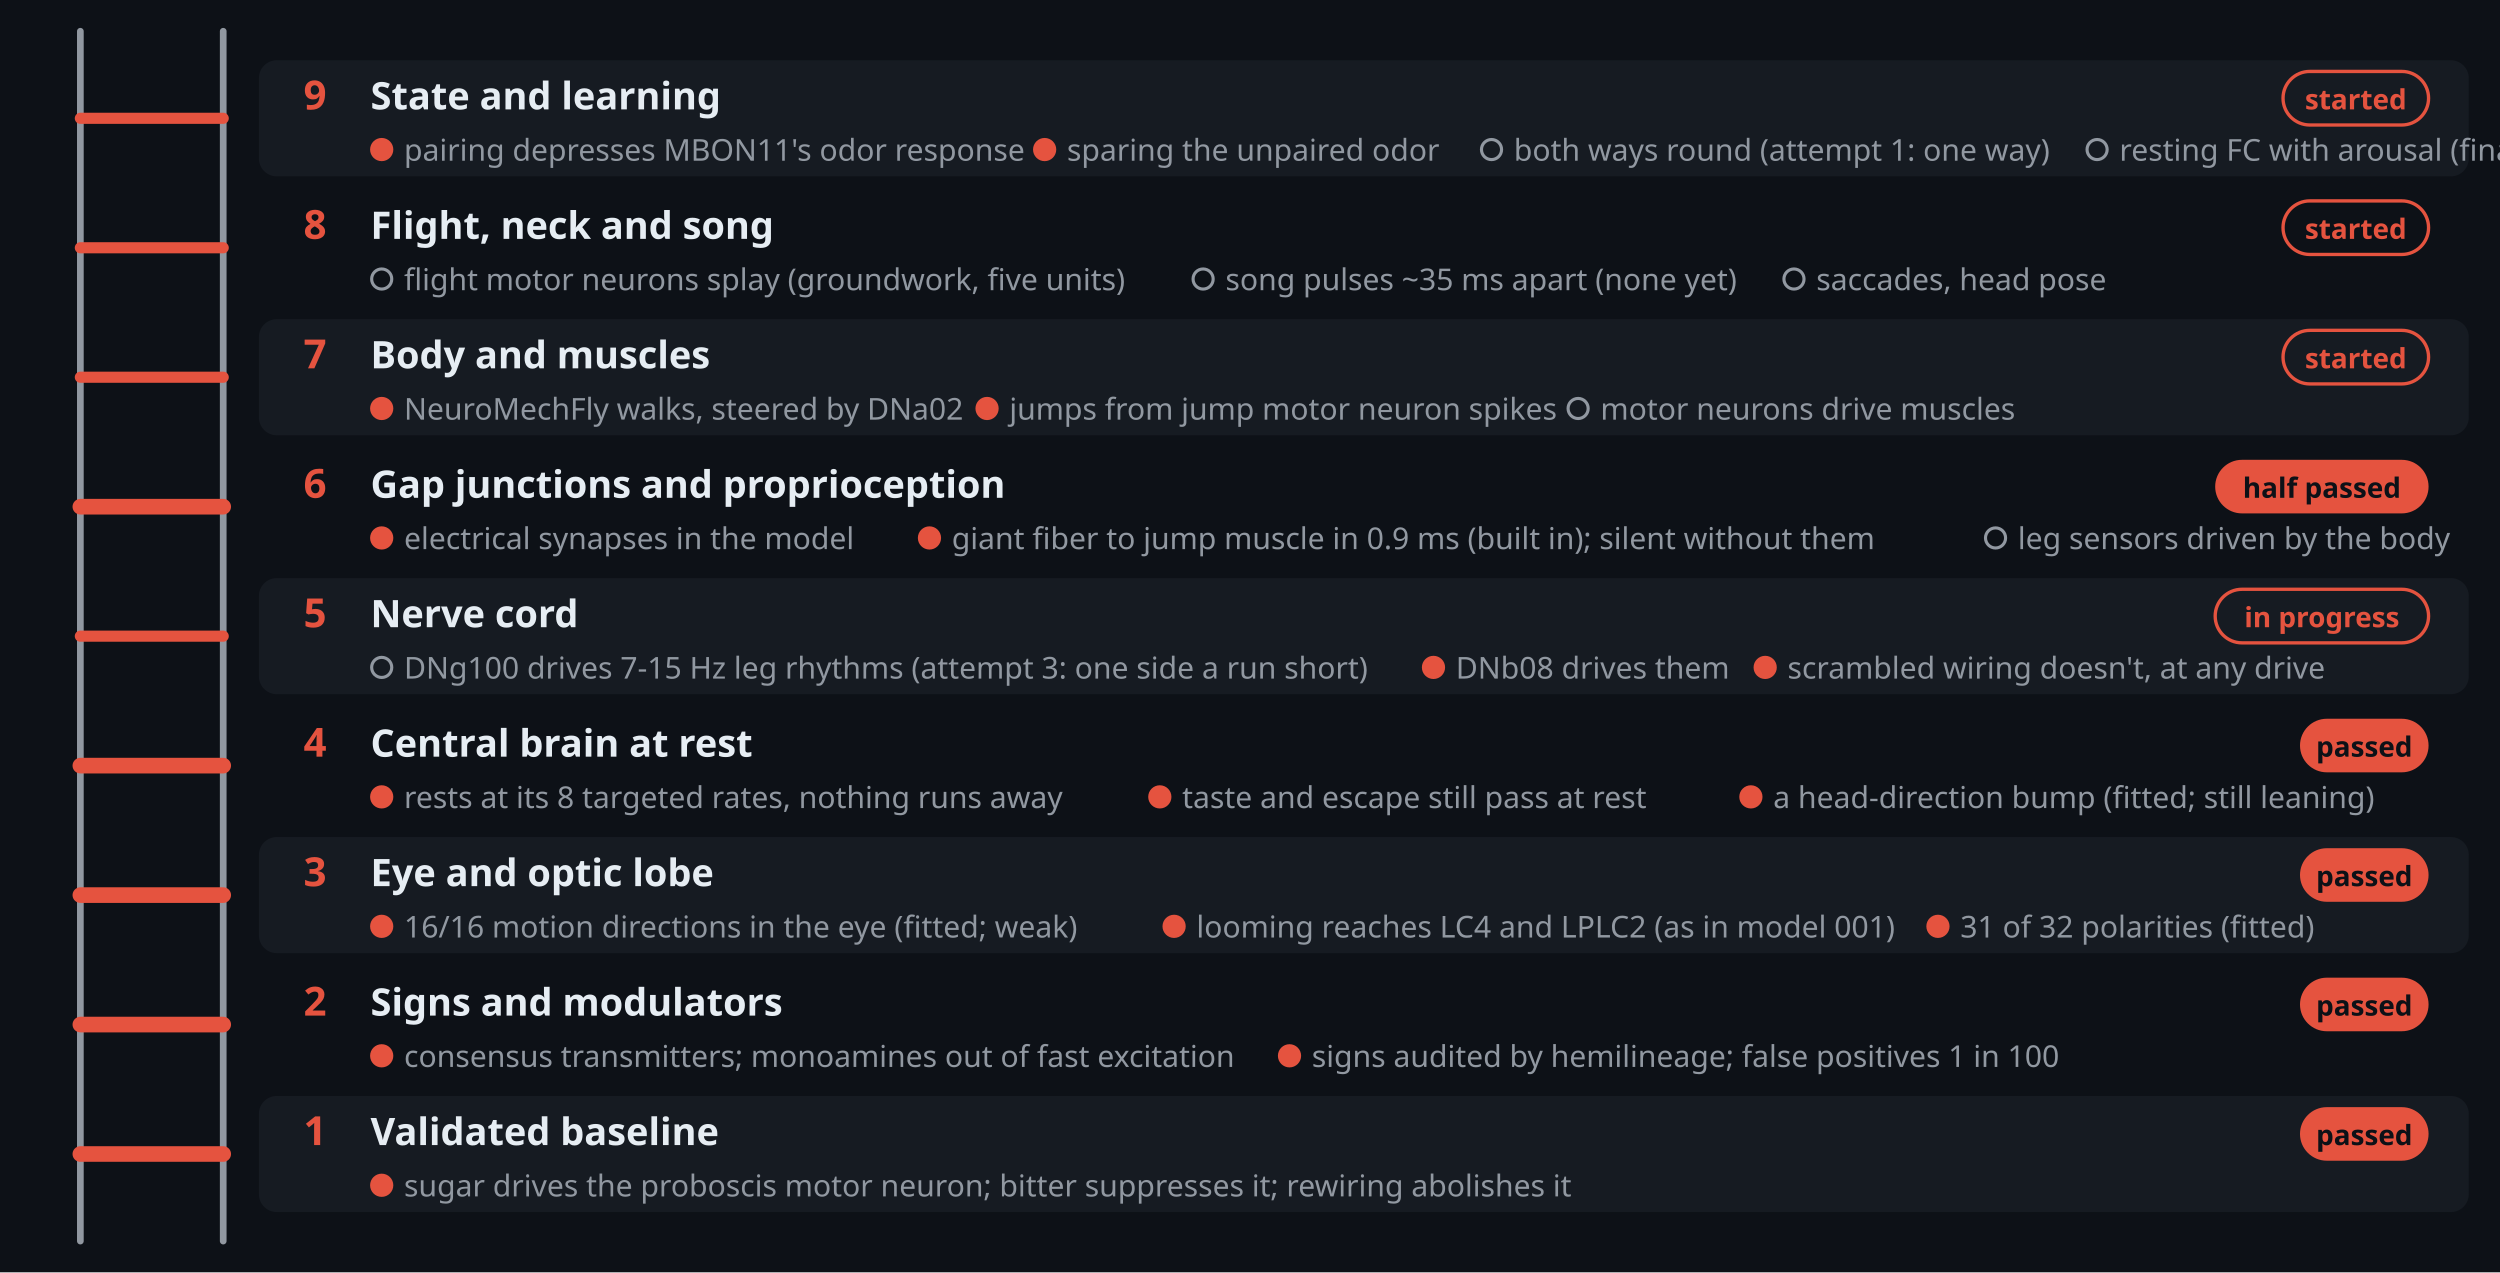
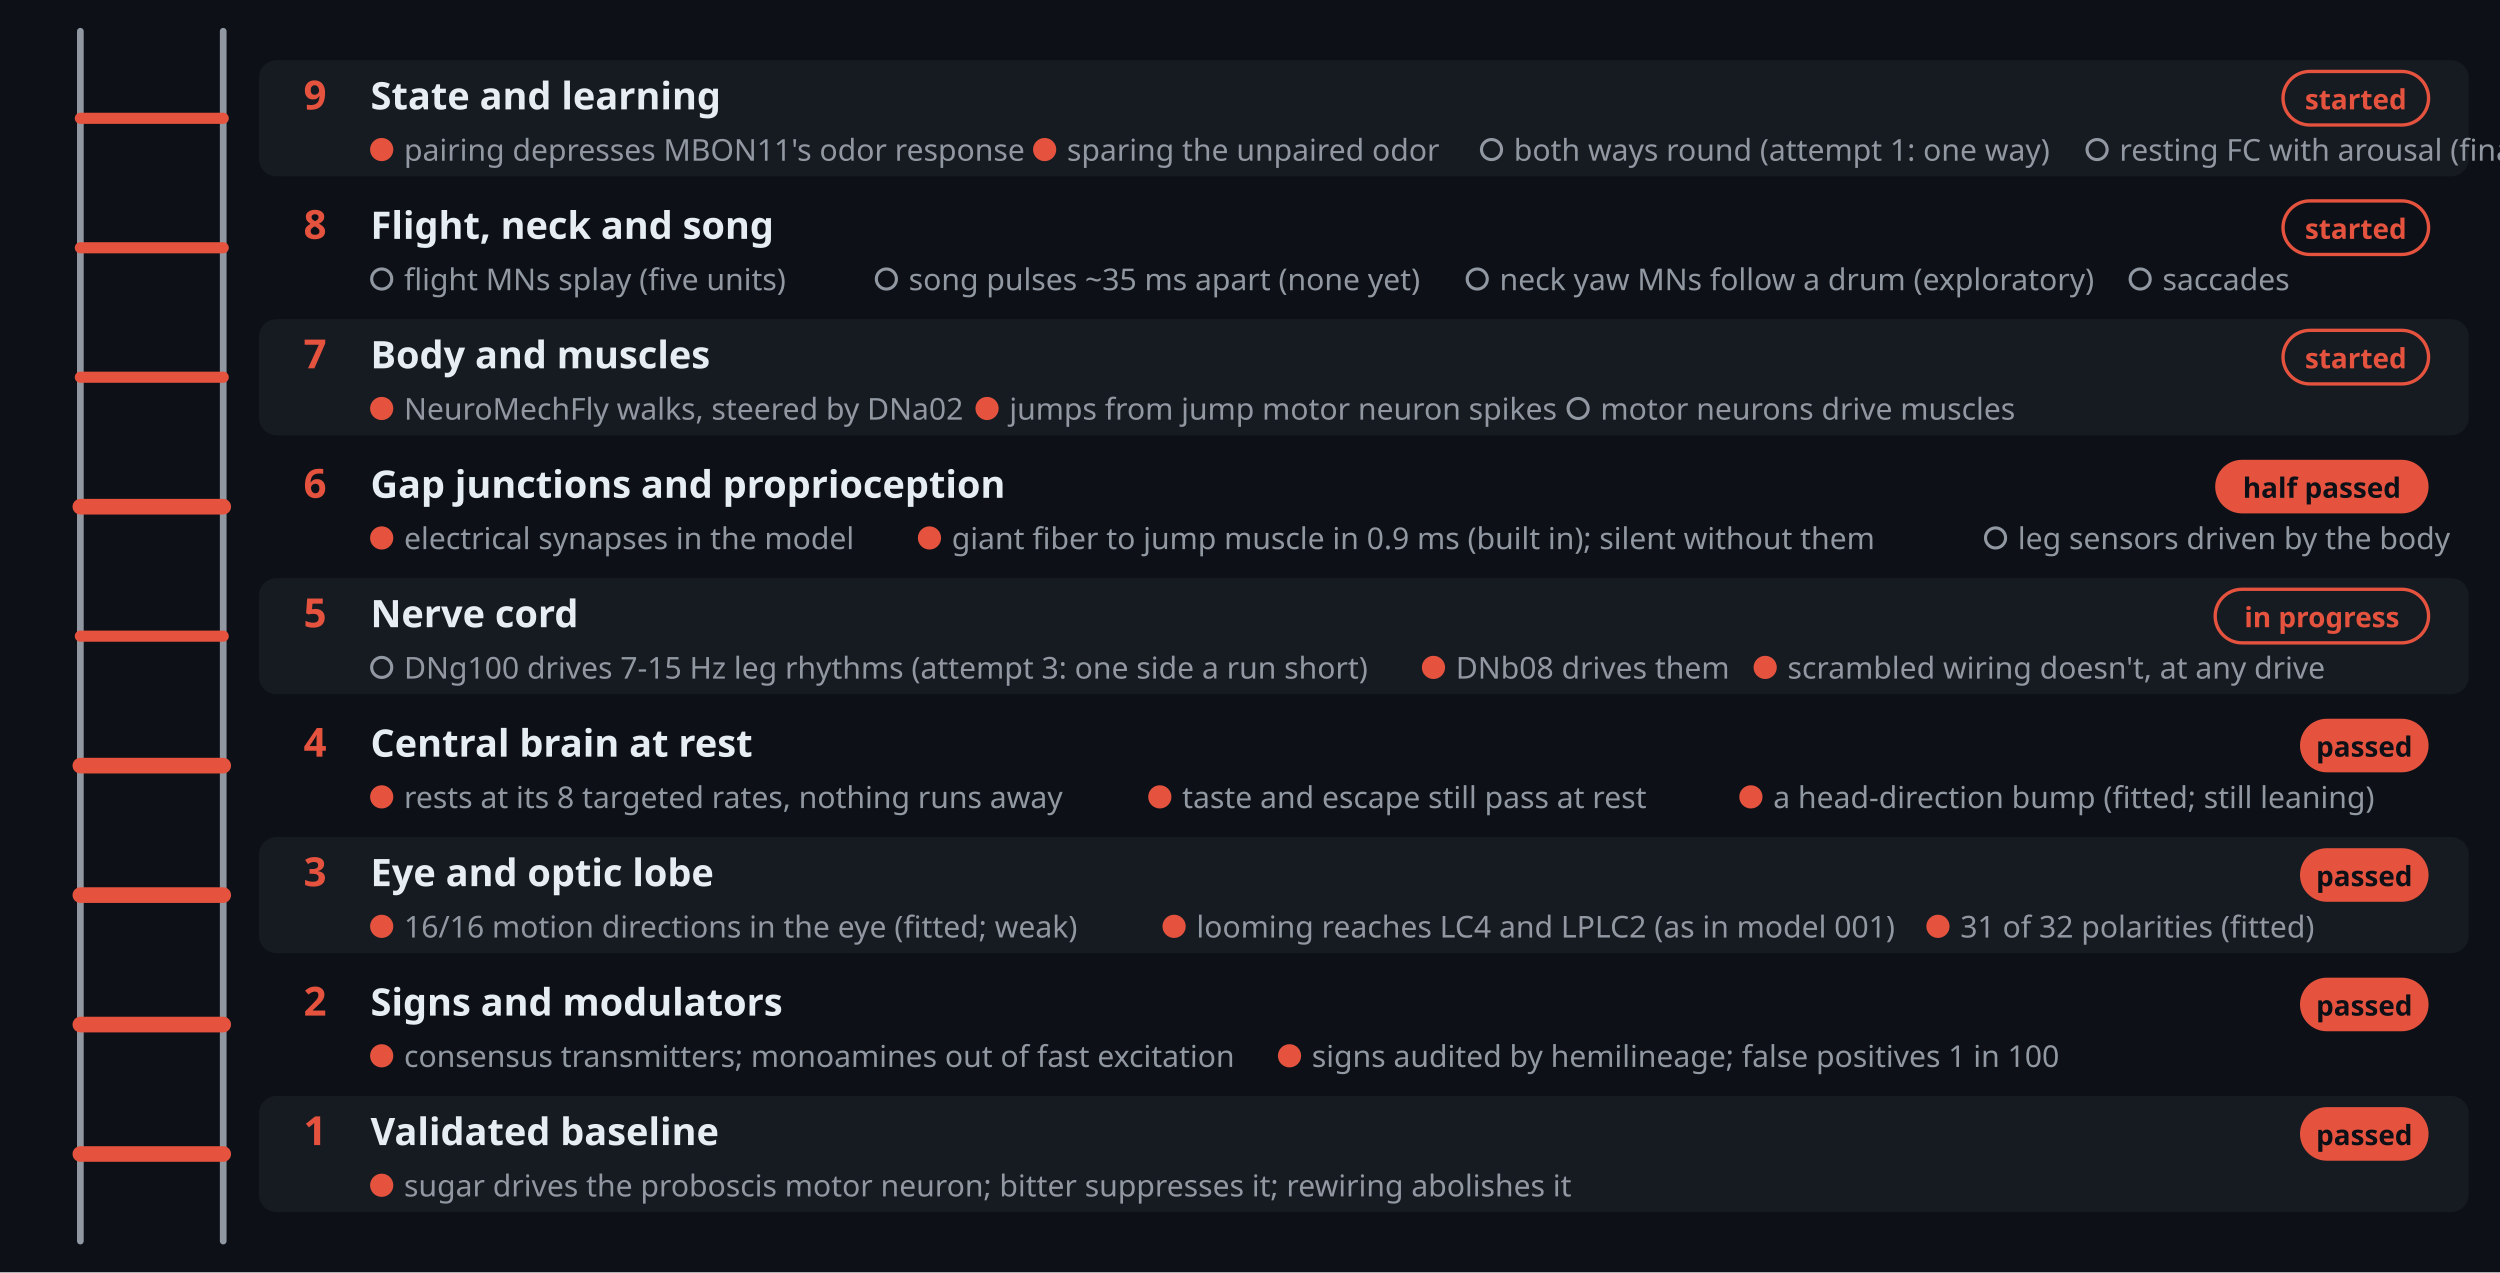
<svg xmlns="http://www.w3.org/2000/svg" width="1120" height="570" viewBox="0 0 1120 570" role="img" aria-labelledby="t">
  <style>
    text { font-family: -apple-system, BlinkMacSystemFont, 'Segoe UI', 'Noto Sans', Helvetica, Arial, sans-serif; }
    .num { font-size: 18px; font-weight: 700; font-variant-numeric: tabular-nums; }
    .name { font-size: 17px; font-weight: 600; fill: #e6edf3; }
    .mark { font-size: 13.5px; fill: #9198a1; }
    .pill { font-size: 12.5px; font-weight: 600; }
    </style>
  <rect width="1120" height="570" fill="#0d1117" />
  <path d="M36 14V556M100 14V556" stroke="#9198a1" stroke-width="3" stroke-linecap="round" />
  <g>
    <rect x="116" y="491.0" width="990" height="52" rx="8" fill="#161b22" />
    <path d="M36 517.0H100" stroke="#e5533f" stroke-width="7" stroke-linecap="round" />
    <text x="136" y="513.0" class="num" fill="#e5533f">1</text>
    <text x="166" y="513.0" class="name">Validated baseline</text>
    <rect x="1030.4" y="496.0" width="57.6" height="24" rx="12" fill="#e5533f" />
    <text x="1059.2" y="513.0" class="pill" fill="#0d1117" text-anchor="middle">passed</text>
    <circle cx="171.0" cy="531.0" r="4.5" fill="#e5533f" stroke="#e5533f" stroke-width="1.4" />
    <text x="181.0" y="536.0" class="mark">sugar drives the proboscis motor neuron; bitter suppresses it; rewiring abolishes it</text>
  </g>
  <g>
    <path d="M36 459.0H100" stroke="#e5533f" stroke-width="7" stroke-linecap="round" />
    <text x="136" y="455.0" class="num" fill="#e5533f">2</text>
    <text x="166" y="455.0" class="name">Signs and modulators</text>
    <rect x="1030.4" y="438.0" width="57.6" height="24" rx="12" fill="#e5533f" />
    <text x="1059.2" y="455.0" class="pill" fill="#0d1117" text-anchor="middle">passed</text>
    <circle cx="171.0" cy="473.0" r="4.5" fill="#e5533f" stroke="#e5533f" stroke-width="1.4" />
    <text x="181.0" y="478.0" class="mark">consensus transmitters; monoamines out of fast excitation</text>
    <circle cx="577.7" cy="473.0" r="4.5" fill="#e5533f" stroke="#e5533f" stroke-width="1.4" />
    <text x="587.7" y="478.0" class="mark">signs audited by hemilineage; false positives 1 in 100</text>
  </g>
  <g>
    <rect x="116" y="375.0" width="990" height="52" rx="8" fill="#161b22" />
    <path d="M36 401.0H100" stroke="#e5533f" stroke-width="7" stroke-linecap="round" />
    <text x="136" y="397.0" class="num" fill="#e5533f">3</text>
    <text x="166" y="397.0" class="name">Eye and optic lobe</text>
    <rect x="1030.4" y="380.0" width="57.6" height="24" rx="12" fill="#e5533f" />
    <text x="1059.2" y="397.0" class="pill" fill="#0d1117" text-anchor="middle">passed</text>
    <circle cx="171.0" cy="415.0" r="4.5" fill="#e5533f" stroke="#e5533f" stroke-width="1.4" />
    <text x="181.0" y="420.0" class="mark">16/16 motion directions in the eye (fitted; weak)</text>
    <circle cx="526.0" cy="415.0" r="4.5" fill="#e5533f" stroke="#e5533f" stroke-width="1.4" />
    <text x="536.0" y="420.0" class="mark">looming reaches LC4 and LPLC2 (as in model 001)</text>
    <circle cx="868.2" cy="415.0" r="4.5" fill="#e5533f" stroke="#e5533f" stroke-width="1.4" />
    <text x="878.2" y="420.0" class="mark">31 of 32 polarities (fitted)</text>
  </g>
  <g>
    <path d="M36 343.0H100" stroke="#e5533f" stroke-width="7" stroke-linecap="round" />
    <text x="136" y="339.0" class="num" fill="#e5533f">4</text>
    <text x="166" y="339.0" class="name">Central brain at rest</text>
    <rect x="1030.4" y="322.0" width="57.6" height="24" rx="12" fill="#e5533f" />
    <text x="1059.2" y="339.0" class="pill" fill="#0d1117" text-anchor="middle">passed</text>
    <circle cx="171.0" cy="357.0" r="4.5" fill="#e5533f" stroke="#e5533f" stroke-width="1.4" />
    <text x="181.0" y="362.0" class="mark">rests at its 8 targeted rates, nothing runs away</text>
    <circle cx="519.6" cy="357.0" r="4.5" fill="#e5533f" stroke="#e5533f" stroke-width="1.4" />
    <text x="529.6" y="362.0" class="mark">taste and escape still pass at rest</text>
    <circle cx="784.4" cy="357.0" r="4.5" fill="#e5533f" stroke="#e5533f" stroke-width="1.4" />
    <text x="794.4" y="362.0" class="mark">a head-direction bump (fitted; still leaning)</text>
  </g>
  <g>
    <rect x="116" y="259.0" width="990" height="52" rx="8" fill="#161b22" />
    <path d="M36 285.0H100" stroke="#e5533f" stroke-width="5" stroke-linecap="round" />
    <text x="136" y="281.0" class="num" fill="#e5533f">5</text>
    <text x="166" y="281.0" class="name">Nerve cord</text>
    <rect x="992.4" y="264.0" width="95.6" height="24" rx="12" fill="none" stroke="#e5533f" stroke-width="1.5" />
    <text x="1040.2" y="281.0" class="pill" fill="#e5533f" text-anchor="middle">in progress</text>
    <circle cx="171.0" cy="299.0" r="4.5" fill="none" stroke="#9198a1" stroke-width="1.4" />
    <text x="181.0" y="304.0" class="mark">DNg100 drives 7-15 Hz leg rhythms (attempt 3: one side a run short)</text>
    <circle cx="642.2" cy="299.0" r="4.5" fill="#e5533f" stroke="#e5533f" stroke-width="1.4" />
    <text x="652.2" y="304.0" class="mark">DNb08 drives them</text>
    <circle cx="790.8" cy="299.0" r="4.5" fill="#e5533f" stroke="#e5533f" stroke-width="1.4" />
    <text x="800.8" y="304.0" class="mark">scrambled wiring doesn't, at any drive</text>
  </g>
  <g>
    <path d="M36 227.0H100" stroke="#e5533f" stroke-width="7" stroke-linecap="round" />
    <text x="136" y="223.0" class="num" fill="#e5533f">6</text>
    <text x="166" y="223.0" class="name">Gap junctions and proprioception</text>
    <rect x="992.4" y="206.0" width="95.6" height="24" rx="12" fill="#e5533f" />
    <text x="1040.2" y="223.0" class="pill" fill="#0d1117" text-anchor="middle">half passed</text>
    <circle cx="171.0" cy="241.0" r="4.5" fill="#e5533f" stroke="#e5533f" stroke-width="1.4" />
    <text x="181.0" y="246.0" class="mark">electrical synapses in the model</text>
    <circle cx="416.4" cy="241.0" r="4.5" fill="#e5533f" stroke="#e5533f" stroke-width="1.4" />
    <text x="426.4" y="246.0" class="mark">giant fiber to jump muscle in 0.9 ms (built in); silent without them</text>
    <circle cx="894.0" cy="241.0" r="4.5" fill="none" stroke="#9198a1" stroke-width="1.4" />
    <text x="904.0" y="246.0" class="mark">leg sensors driven by the body</text>
  </g>
  <g>
    <rect x="116" y="143.0" width="990" height="52" rx="8" fill="#161b22" />
    <path d="M36 169.0H100" stroke="#e5533f" stroke-width="5" stroke-linecap="round" />
    <text x="136" y="165.0" class="num" fill="#e5533f">7</text>
    <text x="166" y="165.0" class="name">Body and muscles</text>
    <rect x="1022.8" y="148.0" width="65.2" height="24" rx="12" fill="none" stroke="#e5533f" stroke-width="1.5" />
    <text x="1055.4" y="165.0" class="pill" fill="#e5533f" text-anchor="middle">started</text>
    <circle cx="171.0" cy="183.0" r="4.5" fill="#e5533f" stroke="#e5533f" stroke-width="1.4" />
    <text x="181.0" y="188.0" class="mark">NeuroMechFly walks, steered by DNa02</text>
    <circle cx="442.2" cy="183.0" r="4.5" fill="#e5533f" stroke="#e5533f" stroke-width="1.4" />
    <text x="452.2" y="188.0" class="mark">jumps from jump motor neuron spikes</text>
    <circle cx="707.0" cy="183.0" r="4.5" fill="none" stroke="#9198a1" stroke-width="1.4" />
    <text x="717.0" y="188.0" class="mark">motor neurons drive muscles</text>
  </g>
  <g>
    <path d="M36 111.0H100" stroke="#e5533f" stroke-width="5" stroke-linecap="round" />
    <text x="136" y="107.0" class="num" fill="#e5533f">8</text>
    <text x="166" y="107.0" class="name">Flight, neck and song</text>
    <rect x="1022.8" y="90.0" width="65.2" height="24" rx="12" fill="none" stroke="#e5533f" stroke-width="1.5" />
    <text x="1055.4" y="107.0" class="pill" fill="#e5533f" text-anchor="middle">started</text>
    <circle cx="171.0" cy="125.0" r="4.5" fill="none" stroke="#9198a1" stroke-width="1.4" />
-     <text x="181.0" y="130.0" class="mark">flight motor neurons splay (groundwork, five units)</text>
-     <circle cx="539.0" cy="125.0" r="4.5" fill="none" stroke="#9198a1" stroke-width="1.4" />
-     <text x="549.0" y="130.0" class="mark">song pulses ~35 ms apart (none yet)</text>
-     <circle cx="803.7" cy="125.0" r="4.5" fill="none" stroke="#9198a1" stroke-width="1.4" />
-     <text x="813.7" y="130.0" class="mark">saccades, head pose</text>
+     <text x="181.0" y="130.0" class="mark">flight MNs splay (five units)</text>
+     <circle cx="397.1" cy="125.0" r="4.5" fill="none" stroke="#9198a1" stroke-width="1.4" />
+     <text x="407.1" y="130.0" class="mark">song pulses ~35 ms apart (none yet)</text>
+     <circle cx="661.8" cy="125.0" r="4.5" fill="none" stroke="#9198a1" stroke-width="1.4" />
+     <text x="671.8" y="130.0" class="mark">neck yaw MNs follow a drum (exploratory)</text>
+     <circle cx="958.8" cy="125.0" r="4.5" fill="none" stroke="#9198a1" stroke-width="1.4" />
+     <text x="968.8" y="130.0" class="mark">saccades</text>
  </g>
  <g>
    <rect x="116" y="27.0" width="990" height="52" rx="8" fill="#161b22" />
    <path d="M36 53.0H100" stroke="#e5533f" stroke-width="5" stroke-linecap="round" />
    <text x="136" y="49.0" class="num" fill="#e5533f">9</text>
    <text x="166" y="49.0" class="name">State and learning</text>
    <rect x="1022.8" y="32.0" width="65.2" height="24" rx="12" fill="none" stroke="#e5533f" stroke-width="1.5" />
    <text x="1055.4" y="49.0" class="pill" fill="#e5533f" text-anchor="middle">started</text>
    <circle cx="171.0" cy="67.0" r="4.5" fill="#e5533f" stroke="#e5533f" stroke-width="1.4" />
    <text x="181.0" y="72.0" class="mark">pairing depresses MBON11's odor response</text>
    <circle cx="468.0" cy="67.0" r="4.5" fill="#e5533f" stroke="#e5533f" stroke-width="1.4" />
    <text x="478.0" y="72.0" class="mark">sparing the unpaired odor</text>
    <circle cx="668.2" cy="67.0" r="4.5" fill="none" stroke="#9198a1" stroke-width="1.4" />
    <text x="678.2" y="72.0" class="mark">both ways round (attempt 1: one way)</text>
    <circle cx="939.5" cy="67.0" r="4.5" fill="none" stroke="#9198a1" stroke-width="1.4" />
    <text x="949.5" y="72.0" class="mark">resting FC with arousal (final)</text>
  </g>
</svg>
